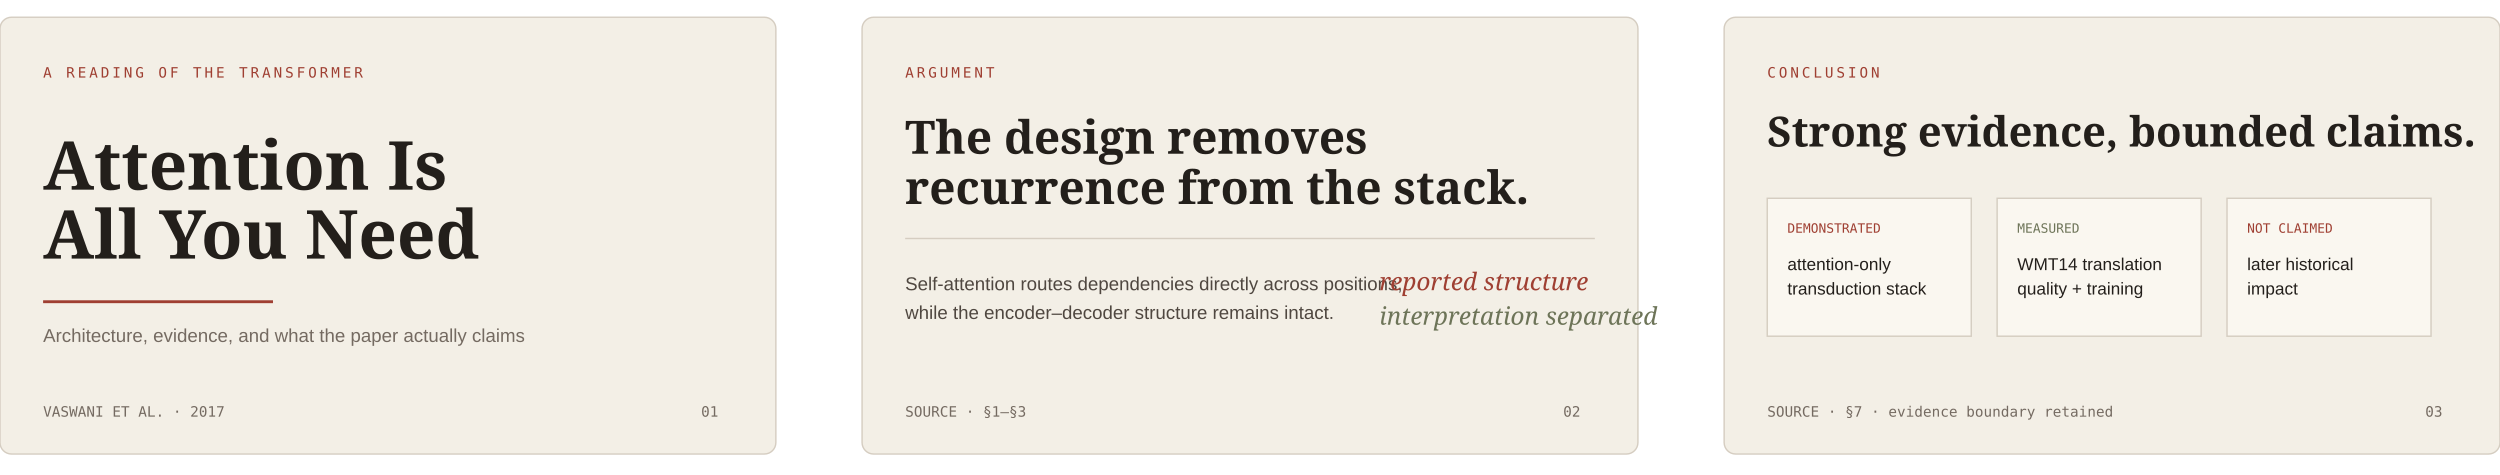
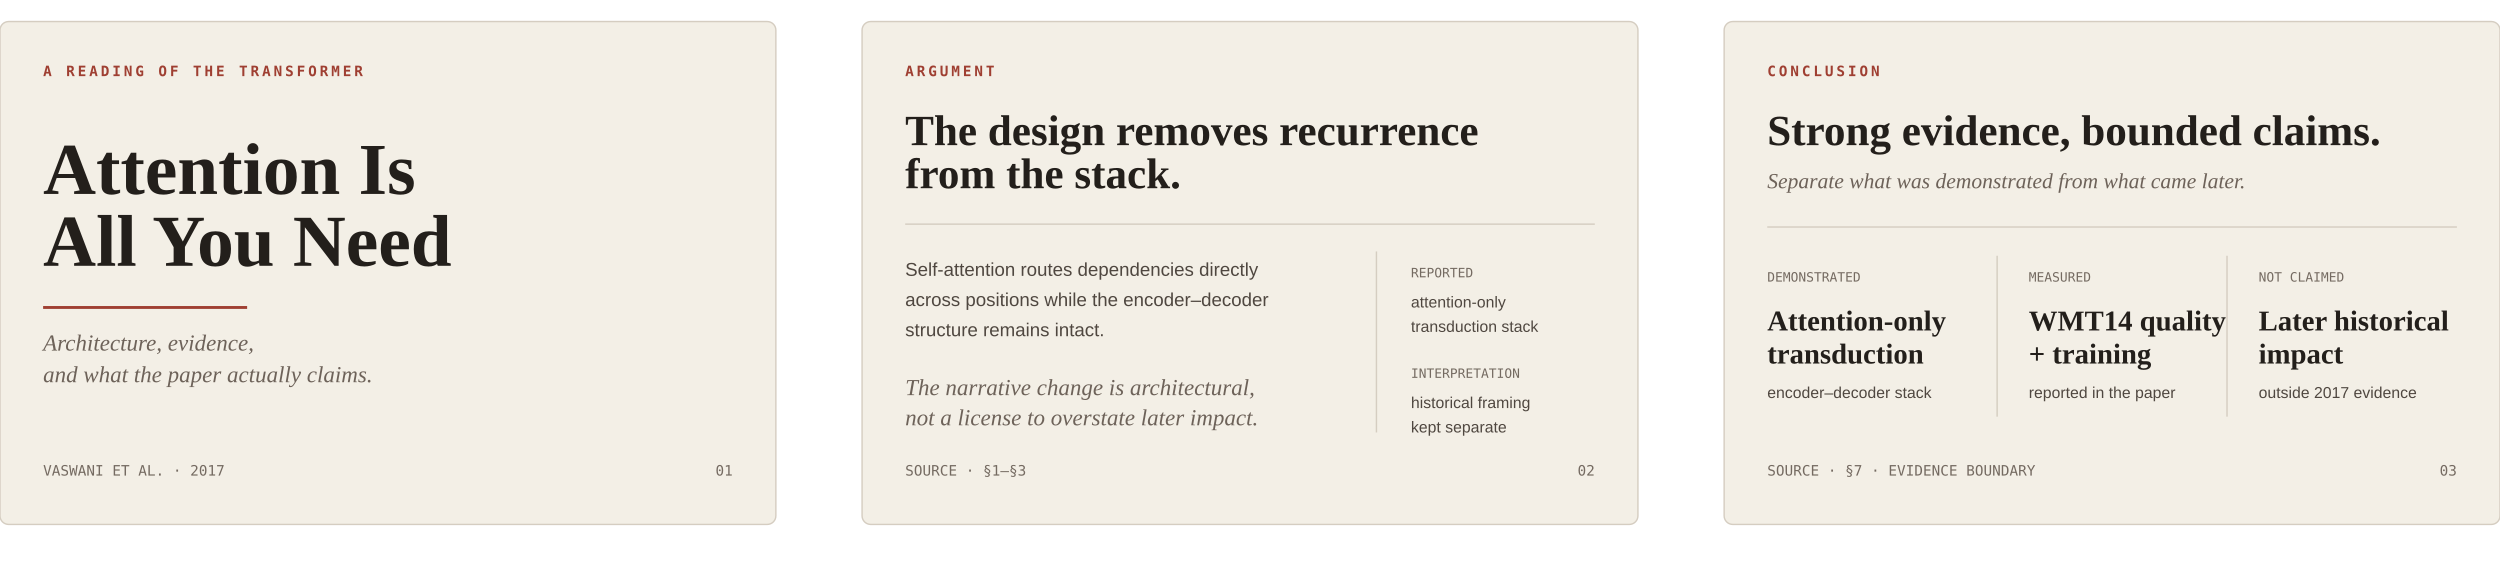
- <svg xmlns="http://www.w3.org/2000/svg" width="1740" height="330" viewBox="0 0 1740 330">
-   <rect width="1740" height="330" fill="transparent" />
-   <g transform="translate(0 12)">
-     <rect width="540" height="304" rx="8" fill="#F3EFE6" stroke="#D5CDC1" />
-     <text x="30" y="42" fill="#9F3F32" font-family="Consolas,monospace" font-size="10" letter-spacing="2">A READING OF THE TRANSFORMER</text>
-     <text x="30" y="120" fill="#231F1B" font-family="Georgia,serif" font-size="47" font-weight="700">Attention Is</text>
-     <text x="30" y="168" fill="#231F1B" font-family="Georgia,serif" font-size="47" font-weight="700">All You Need</text>
-     <line x1="30" y1="198" x2="190" y2="198" stroke="#9F3F32" stroke-width="2" />
-     <text x="30" y="226" fill="#746A61" font-family="Segoe UI,Arial" font-size="13">Architecture, evidence, and what the paper actually claims</text>
-     <text x="30" y="278" fill="#746A61" font-family="Consolas,monospace" font-size="10">VASWANI ET AL. · 2017</text>
-     <text x="500" y="278" text-anchor="end" fill="#746A61" font-family="Consolas,monospace" font-size="10">01</text>
+ <svg xmlns="http://www.w3.org/2000/svg" width="1740" height="390" viewBox="0 0 1740 390">
+   <rect width="1740" height="390" fill="transparent" />
+   <style>
+  .paper{fill:#F3EFE6;stroke:#D5CDC1;stroke-width:1}
+  .k{font:600 10px 'IBM Plex Mono','Consolas',monospace;letter-spacing:2px;fill:#9F3F32}
+  .h{font-family:'Cormorant Garamond','Georgia','Times New Roman',serif;fill:#231F1B}
+  .b{font-family:'Source Sans 3','Segoe UI',Arial,sans-serif;fill:#4F4740}
+  .m{font-family:'IBM Plex Mono','Consolas',monospace;fill:#746A61}
+  .it{font-family:'Cormorant Garamond','Georgia','Times New Roman',serif;font-style:italic;fill:#6D6259}
+ </style>
+   <g transform="translate(0 15)">
+     <rect class="paper" width="540" height="350" rx="6" />
+     <text class="k" x="30" y="38">A READING OF THE TRANSFORMER</text>
+     <text class="h" x="30" y="120" font-size="51" font-weight="700">Attention Is</text>
+     <text class="h" x="30" y="170" font-size="51" font-weight="700">All You Need</text>
+     <line x1="30" y1="199" x2="172" y2="199" stroke="#9F3F32" stroke-width="2" />
+     <text class="it" x="30" y="229" font-size="16">Architecture, evidence,</text>
+     <text class="it" x="30" y="251" font-size="16">and what the paper actually claims.</text>
+     <text class="m" x="30" y="316" font-size="10">VASWANI ET AL. · 2017</text>
+     <text class="m" x="510" y="316" text-anchor="end" font-size="10">01</text>
  </g>
-   <g transform="translate(600 12)">
-     <rect width="540" height="304" rx="8" fill="#F3EFE6" stroke="#D5CDC1" />
-     <text x="30" y="42" fill="#9F3F32" font-family="Consolas,monospace" font-size="10" letter-spacing="2">ARGUMENT</text>
-     <text x="30" y="95" fill="#231F1B" font-family="Georgia,serif" font-size="32" font-weight="700">The design removes</text>
-     <text x="30" y="130" fill="#231F1B" font-family="Georgia,serif" font-size="32" font-weight="700">recurrence from the stack.</text>
-     <line x1="30" y1="154" x2="510" y2="154" stroke="#D5CDC1" />
-     <text x="30" y="190" fill="#4F4740" font-family="Segoe UI,Arial" font-size="13">Self-attention routes dependencies directly across positions,</text>
-     <text x="30" y="210" fill="#4F4740" font-family="Segoe UI,Arial" font-size="13">while the encoder–decoder structure remains intact.</text>
-     <text x="360" y="190" fill="#9F3F32" font-family="Georgia,serif" font-size="17" font-style="italic">reported structure</text>
-     <text x="360" y="214" fill="#6D7458" font-family="Georgia,serif" font-size="17" font-style="italic">interpretation separated</text>
-     <text x="30" y="278" fill="#746A61" font-family="Consolas,monospace" font-size="10">SOURCE · §1–§3</text>
-     <text x="500" y="278" text-anchor="end" fill="#746A61" font-family="Consolas,monospace" font-size="10">02</text>
+   <g transform="translate(600 15)">
+     <rect class="paper" width="540" height="350" rx="6" />
+     <text class="k" x="30" y="38">ARGUMENT</text>
+     <text class="h" x="30" y="86" font-size="30" font-weight="700">The design removes recurrence</text>
+     <text class="h" x="30" y="116" font-size="30" font-weight="700">from the stack.</text>
+     <line x1="30" y1="141" x2="510" y2="141" stroke="#D5CDC1" />
+     <text class="b" x="30" y="177" font-size="13">Self-attention routes dependencies directly</text>
+     <text class="b" x="30" y="198" font-size="13">across positions while the encoder–decoder</text>
+     <text class="b" x="30" y="219" font-size="13">structure remains intact.</text>
+     <text class="it" x="30" y="260" font-size="16">The narrative change is architectural,</text>
+     <text class="it" x="30" y="281" font-size="16">not a license to overstate later impact.</text>
+     <line x1="358" y1="160" x2="358" y2="286" stroke="#D5CDC1" />
+     <text class="m" x="382" y="178" font-size="9" fill="#9F3F32">REPORTED</text>
+     <text class="b" x="382" y="199" font-size="11">attention-only</text>
+     <text class="b" x="382" y="216" font-size="11">transduction stack</text>
+     <text class="m" x="382" y="248" font-size="9" fill="#6D7458">INTERPRETATION</text>
+     <text class="b" x="382" y="269" font-size="11">historical framing</text>
+     <text class="b" x="382" y="286" font-size="11">kept separate</text>
+     <text class="m" x="30" y="316" font-size="10">SOURCE · §1–§3</text>
+     <text class="m" x="510" y="316" text-anchor="end" font-size="10">02</text>
  </g>
-   <g transform="translate(1200 12)">
-     <rect width="540" height="304" rx="8" fill="#F3EFE6" stroke="#D5CDC1" />
-     <text x="30" y="42" fill="#9F3F32" font-family="Consolas,monospace" font-size="10" letter-spacing="2">CONCLUSION</text>
-     <text x="30" y="90" fill="#231F1B" font-family="Georgia,serif" font-size="29" font-weight="700">Strong evidence, bounded claims.</text>
-     <rect x="30" y="126" width="142" height="96" fill="#FAF7F0" stroke="#D5CDC1" />
-     <rect x="190" y="126" width="142" height="96" fill="#FAF7F0" stroke="#D5CDC1" />
-     <rect x="350" y="126" width="142" height="96" fill="#FAF7F0" stroke="#D5CDC1" />
-     <text x="44" y="150" fill="#9F3F32" font-family="Consolas,monospace" font-size="9">DEMONSTRATED</text>
-     <text x="44" y="176" fill="#231F1B" font-family="Segoe UI,Arial" font-size="12">attention-only</text>
-     <text x="44" y="193" fill="#231F1B" font-family="Segoe UI,Arial" font-size="12">transduction stack</text>
-     <text x="204" y="150" fill="#6D7458" font-family="Consolas,monospace" font-size="9">MEASURED</text>
-     <text x="204" y="176" fill="#231F1B" font-family="Segoe UI,Arial" font-size="12">WMT14 translation</text>
-     <text x="204" y="193" fill="#231F1B" font-family="Segoe UI,Arial" font-size="12">quality + training</text>
-     <text x="364" y="150" fill="#9F3F32" font-family="Consolas,monospace" font-size="9">NOT CLAIMED</text>
-     <text x="364" y="176" fill="#231F1B" font-family="Segoe UI,Arial" font-size="12">later historical</text>
-     <text x="364" y="193" fill="#231F1B" font-family="Segoe UI,Arial" font-size="12">impact</text>
-     <text x="30" y="278" fill="#746A61" font-family="Consolas,monospace" font-size="10">SOURCE · §7 · evidence boundary retained</text>
-     <text x="500" y="278" text-anchor="end" fill="#746A61" font-family="Consolas,monospace" font-size="10">03</text>
+   <g transform="translate(1200 15)">
+     <rect class="paper" width="540" height="350" rx="6" />
+     <text class="k" x="30" y="38">CONCLUSION</text>
+     <text class="h" x="30" y="86" font-size="30" font-weight="700">Strong evidence, bounded claims.</text>
+     <text class="it" x="30" y="116" font-size="15">Separate what was demonstrated from what came later.</text>
+     <line x1="30" y1="143" x2="510" y2="143" stroke="#D5CDC1" />
+     <line x1="190" y1="163" x2="190" y2="275" stroke="#D5CDC1" />
+     <line x1="350" y1="163" x2="350" y2="275" stroke="#D5CDC1" />
+     <text class="m" x="30" y="181" font-size="9" fill="#9F3F32">DEMONSTRATED</text>
+     <text class="h" x="30" y="215" font-size="20" font-weight="700">Attention-only</text>
+     <text class="h" x="30" y="238" font-size="20" font-weight="700">transduction</text>
+     <text class="b" x="30" y="262" font-size="11">encoder–decoder stack</text>
+     <text class="m" x="212" y="181" font-size="9" fill="#6D7458">MEASURED</text>
+     <text class="h" x="212" y="215" font-size="20" font-weight="700">WMT14 quality</text>
+     <text class="h" x="212" y="238" font-size="20" font-weight="700">+ training</text>
+     <text class="b" x="212" y="262" font-size="11">reported in the paper</text>
+     <text class="m" x="372" y="181" font-size="9" fill="#9F3F32">NOT CLAIMED</text>
+     <text class="h" x="372" y="215" font-size="20" font-weight="700">Later historical</text>
+     <text class="h" x="372" y="238" font-size="20" font-weight="700">impact</text>
+     <text class="b" x="372" y="262" font-size="11">outside 2017 evidence</text>
+     <text class="m" x="30" y="316" font-size="10">SOURCE · §7 · EVIDENCE BOUNDARY</text>
+     <text class="m" x="510" y="316" text-anchor="end" font-size="10">03</text>
  </g>
</svg>
